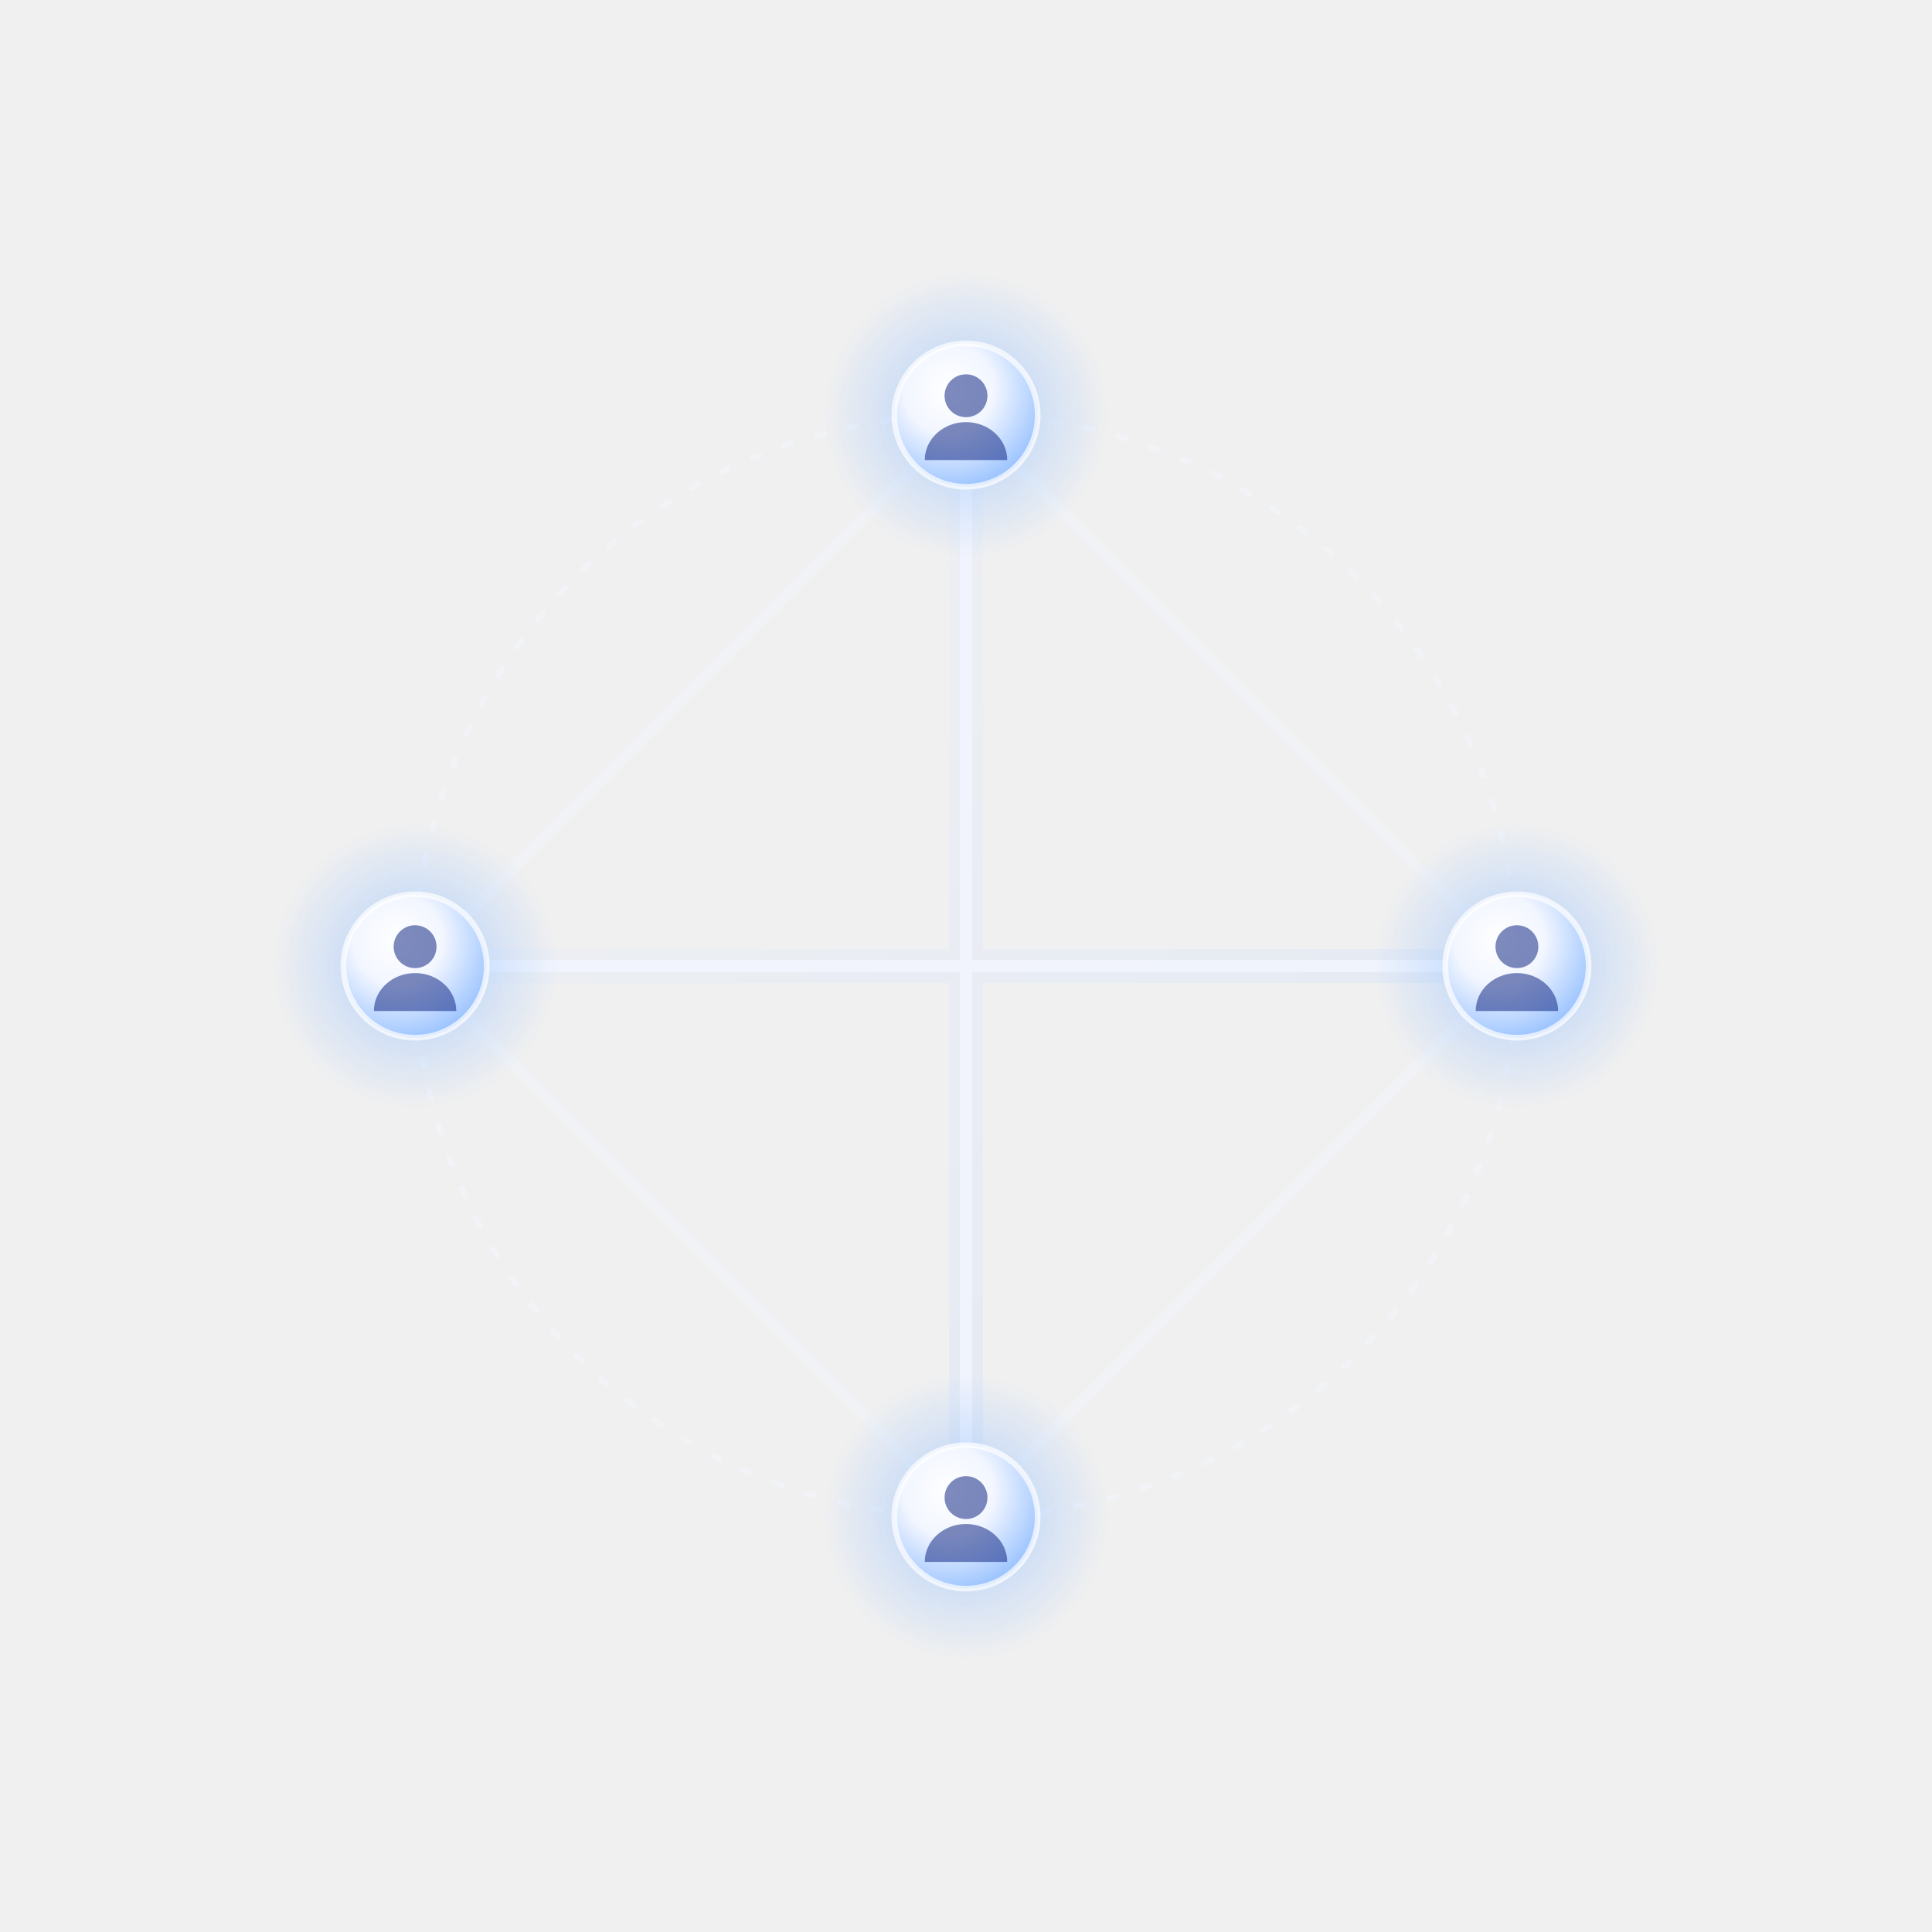
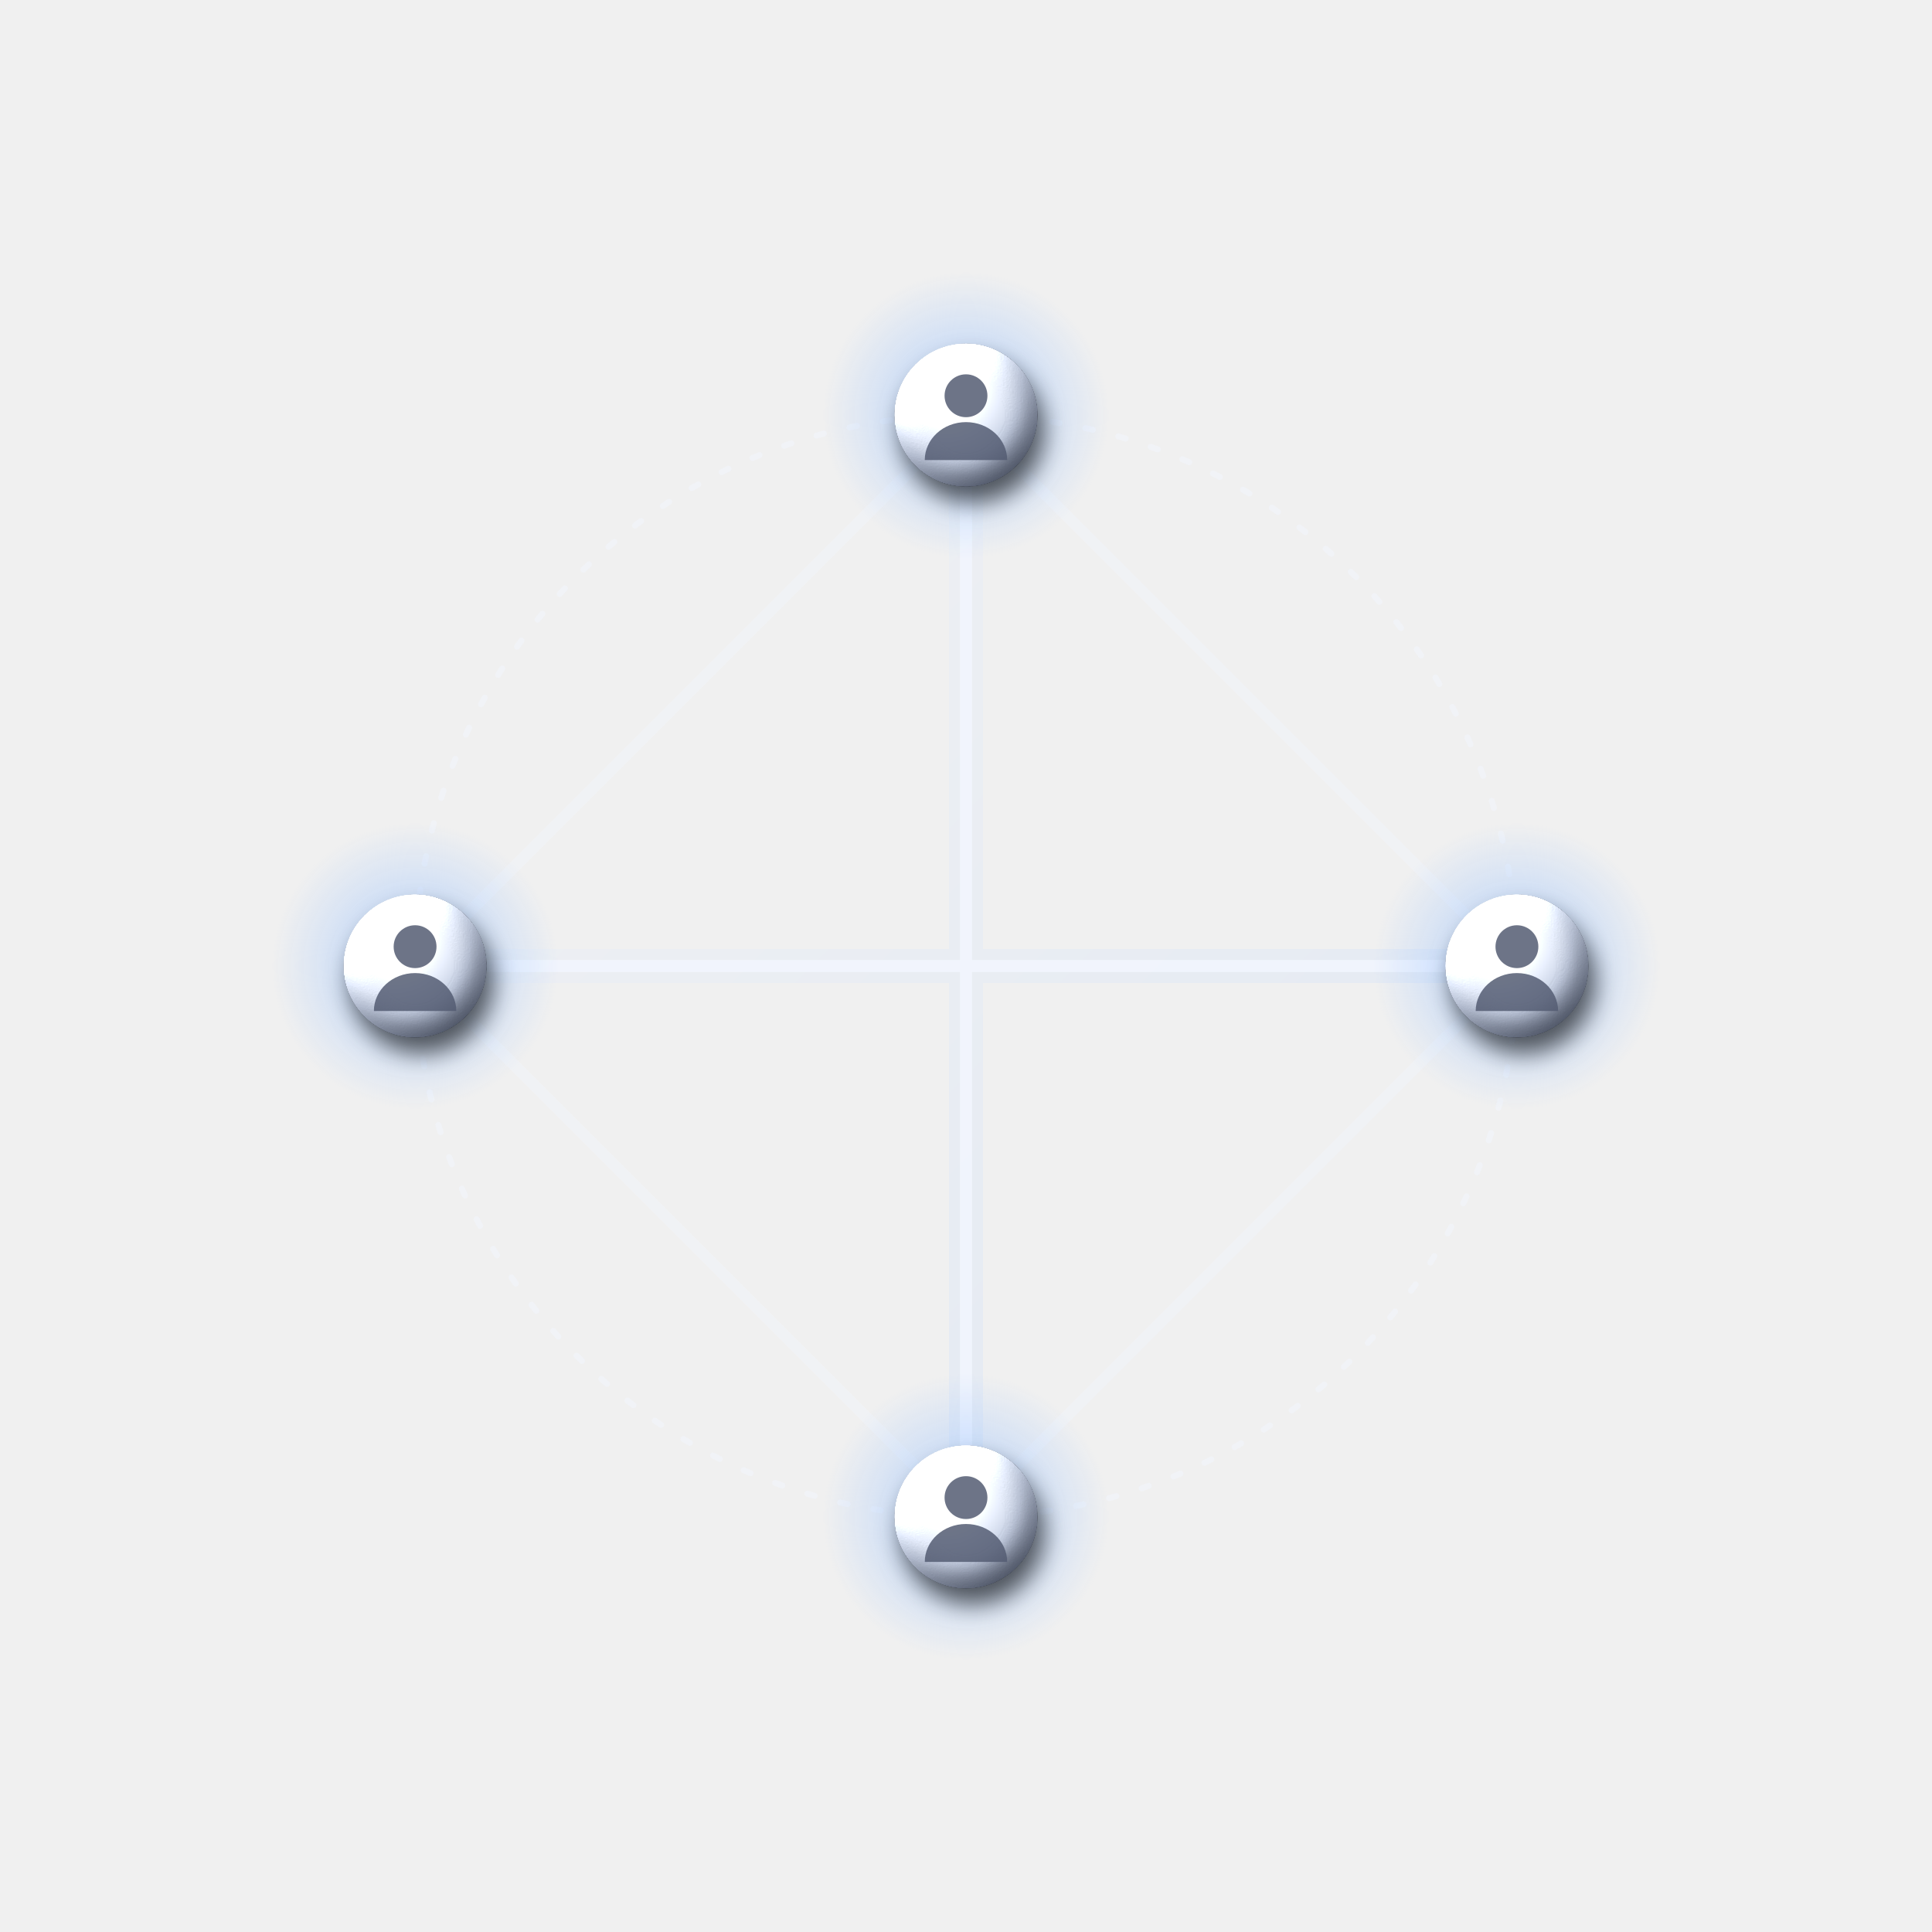
<svg xmlns="http://www.w3.org/2000/svg" viewBox="0 0 512 512">
  <defs>
    <linearGradient id="tie" x1="0" y1="0" x2="1" y2="1">
      <stop offset="0" stop-color="#F2F6FF" />
      <stop offset="1" stop-color="#9CC4FF" />
    </linearGradient>
-     <radialGradient id="orb" cx=".38" cy=".32" r=".7">
-       <stop offset="0" stop-color="#FFFFFF" />
-       <stop offset=".45" stop-color="#F2F6FF" />
-       <stop offset="1" stop-color="#9CC4FF" />
-     </radialGradient>
    <radialGradient id="halo" cx=".5" cy=".5" r=".5">
      <stop offset="0" stop-color="#9CC4FF" stop-opacity=".75" />
      <stop offset="1" stop-color="#9CC4FF" stop-opacity="0" />
    </radialGradient>
+     <linearGradient id="mg" x1="0" y1="0" x2="1" y2="1">
+       <stop offset="0" stop-color="#FFFFFF" />
+       <stop offset="0.2" stop-color="#E8EDF6" />
+       <stop offset="0.4" stop-color="#A8B1C4" />
+       <stop offset="0.6" stop-color="#F8FAFE" />
+       <stop offset="0.8" stop-color="#8E98AE" />
+       <stop offset="1" stop-color="#535C72" />
+     </linearGradient>
+     <linearGradient id="mh" x1="1" y1="0" x2="0" y2="1">
+       <stop offset="0" stop-color="#F8FAFE" />
+       <stop offset="0.25" stop-color="#E8EDF6" />
+       <stop offset="0.5" stop-color="#A8B1C4" />
+       <stop offset="0.75" stop-color="#FFFFFF" />
+       <stop offset="1" stop-color="#8E98AE" />
+     </linearGradient>
+     <radialGradient id="ms" cx="0.36" cy="0.3" r="0.8">
+       <stop offset="0" stop-color="#FFFFFF" />
+       <stop offset="0.33" stop-color="#E8EDF6" />
+       <stop offset="0.67" stop-color="#A8B1C4" />
+       <stop offset="1" stop-color="#535C72" />
+     </radialGradient>
+     <filter id="r1" x="-25%" y="-25%" width="150%" height="160%" color-interpolation-filters="sRGB">
+       <feGaussianBlur in="SourceAlpha" stdDeviation="6" result="h" />
+       <feDiffuseLighting in="h" surfaceScale="7" diffuseConstant="1" lighting-color="#FFFFFF" result="d">
+         <feDistantLight azimuth="235" elevation="52" />
+       </feDiffuseLighting>
+       <feComposite in="SourceGraphic" in2="d" operator="arithmetic" k1="1.3" result="l" />
+       <feSpecularLighting in="h" surfaceScale="7" specularConstant="1.15" specularExponent="22" lighting-color="#FFFFFF" result="s">
+         <feDistantLight azimuth="235" elevation="38" />
+       </feSpecularLighting>
+       <feComposite in="s" in2="SourceAlpha" operator="in" result="s2" />
+       <feComposite in="l" in2="s2" operator="arithmetic" k2="1" k3=".85" result="m" />
+       <feComposite in="m" in2="SourceAlpha" operator="in" result="o" />
+       <feGaussianBlur in="SourceAlpha" stdDeviation="5" />
+       <feOffset dx="3" dy="7" />
+       <feComponentTransfer>
+         <feFuncA type="linear" slope=".62" />
+       </feComponentTransfer>
+       <feMerge>
+         <feMergeNode />
+         <feMergeNode in="o" />
+       </feMerge>
+     </filter>
+     <filter id="r2" x="-25%" y="-25%" width="150%" height="160%" color-interpolation-filters="sRGB">
+       <feGaussianBlur in="SourceAlpha" stdDeviation="3.5" result="h" />
+       <feDiffuseLighting in="h" surfaceScale="5" diffuseConstant="1" lighting-color="#FFFFFF" result="d">
+         <feDistantLight azimuth="235" elevation="52" />
+       </feDiffuseLighting>
+       <feComposite in="SourceGraphic" in2="d" operator="arithmetic" k1="1.3" result="l" />
+       <feSpecularLighting in="h" surfaceScale="5" specularConstant="1.15" specularExponent="22" lighting-color="#FFFFFF" result="s">
+         <feDistantLight azimuth="235" elevation="38" />
+       </feSpecularLighting>
+       <feComposite in="s" in2="SourceAlpha" operator="in" result="s2" />
+       <feComposite in="l" in2="s2" operator="arithmetic" k2="1" k3=".85" result="m" />
+       <feComposite in="m" in2="SourceAlpha" operator="in" result="o" />
+       <feGaussianBlur in="SourceAlpha" stdDeviation="3" />
+       <feOffset dx="1.8" dy="4.2" />
+       <feComponentTransfer>
+         <feFuncA type="linear" slope=".62" />
+       </feComponentTransfer>
+       <feMerge>
+         <feMergeNode />
+         <feMergeNode in="o" />
+       </feMerge>
+     </filter>
+     <filter id="r3" x="-25%" y="-25%" width="150%" height="160%" color-interpolation-filters="sRGB">
+       <feGaussianBlur in="SourceAlpha" stdDeviation="1.8" result="h" />
+       <feDiffuseLighting in="h" surfaceScale="3" diffuseConstant="1" lighting-color="#FFFFFF" result="d">
+         <feDistantLight azimuth="235" elevation="52" />
+       </feDiffuseLighting>
+       <feComposite in="SourceGraphic" in2="d" operator="arithmetic" k1="1.3" result="l" />
+       <feSpecularLighting in="h" surfaceScale="3" specularConstant="1.15" specularExponent="22" lighting-color="#FFFFFF" result="s">
+         <feDistantLight azimuth="235" elevation="38" />
+       </feSpecularLighting>
+       <feComposite in="s" in2="SourceAlpha" operator="in" result="s2" />
+       <feComposite in="l" in2="s2" operator="arithmetic" k2="1" k3=".85" result="m" />
+       <feComposite in="m" in2="SourceAlpha" operator="in" result="o" />
+       <feGaussianBlur in="SourceAlpha" stdDeviation="1.75" />
+       <feOffset dx="1.05" dy="2.45" />
+       <feComponentTransfer>
+         <feFuncA type="linear" slope=".62" />
+       </feComponentTransfer>
+       <feMerge>
+         <feMergeNode />
+         <feMergeNode in="o" />
+       </feMerge>
+     </filter>
  </defs>
  <circle cx="256" cy="256" r="146" fill="none" stroke="#F2F6FF" stroke-width="1.6" stroke-dasharray="2 7" stroke-linecap="round" opacity=".45" />
  <path d="M256 110L402 256M402 256L256 402M256 402L110 256M110 256L256 110" stroke="#F2F6FF" stroke-width="3" stroke-linecap="round" opacity=".35" fill="none" />
  <path d="M256 256L256 110M256 256L402 256M256 256L256 402M256 256L110 256" stroke="url(#tie)" stroke-width="9" stroke-linecap="round" opacity=".18" fill="none" />
  <path d="M256 256L256 110M256 256L402 256M256 256L256 402M256 256L110 256" stroke="#F2F6FF" stroke-width="3.2" stroke-linecap="round" opacity=".85" fill="none" />
  <circle cx="256" cy="110" r="38" fill="url(#halo)" />
  <circle cx="402" cy="256" r="38" fill="url(#halo)" />
  <circle cx="256" cy="402" r="38" fill="url(#halo)" />
  <circle cx="110" cy="256" r="38" fill="url(#halo)" />
-   <circle cx="256" cy="110" r="19" fill="url(#orb)" />
-   <g fill="#142A85" opacity=".55">
+   <g filter="url(#r2)" fill="url(#ms)">
+     <circle cx="256" cy="110" r="19" />
+     <circle cx="402" cy="256" r="19" />
+     <circle cx="256" cy="402" r="19" />
+     <circle cx="110" cy="256" r="19" />
+   </g>
+   <g fill="#535C72" opacity=".85">
    <circle cx="256" cy="104.88" r="5.68" />
    <path d="M245.07 121.92a10.92 10.05 0 0 1 21.85 0z" />
  </g>
-   <circle cx="256" cy="110" r="19" fill="none" stroke="#FFFFFF" stroke-opacity=".7" stroke-width="1.5" />
-   <circle cx="402" cy="256" r="19" fill="url(#orb)" />
-   <g fill="#142A85" opacity=".55">
+   <g fill="#535C72" opacity=".85">
    <circle cx="402" cy="250.88" r="5.68" />
    <path d="M391.07 267.93a10.92 10.05 0 0 1 21.85 0z" />
  </g>
-   <circle cx="402" cy="256" r="19" fill="none" stroke="#FFFFFF" stroke-opacity=".7" stroke-width="1.5" />
-   <circle cx="256" cy="402" r="19" fill="url(#orb)" />
-   <g fill="#142A85" opacity=".55">
+   <g fill="#535C72" opacity=".85">
    <circle cx="256" cy="396.88" r="5.68" />
    <path d="M245.07 413.93a10.92 10.05 0 0 1 21.85 0z" />
  </g>
-   <circle cx="256" cy="402" r="19" fill="none" stroke="#FFFFFF" stroke-opacity=".7" stroke-width="1.5" />
-   <circle cx="110" cy="256" r="19" fill="url(#orb)" />
-   <g fill="#142A85" opacity=".55">
+   <g fill="#535C72" opacity=".85">
    <circle cx="110" cy="250.88" r="5.68" />
    <path d="M99.08 267.93a10.92 10.05 0 0 1 21.85 0z" />
  </g>
-   <circle cx="110" cy="256" r="19" fill="none" stroke="#FFFFFF" stroke-opacity=".7" stroke-width="1.5" />
</svg>
